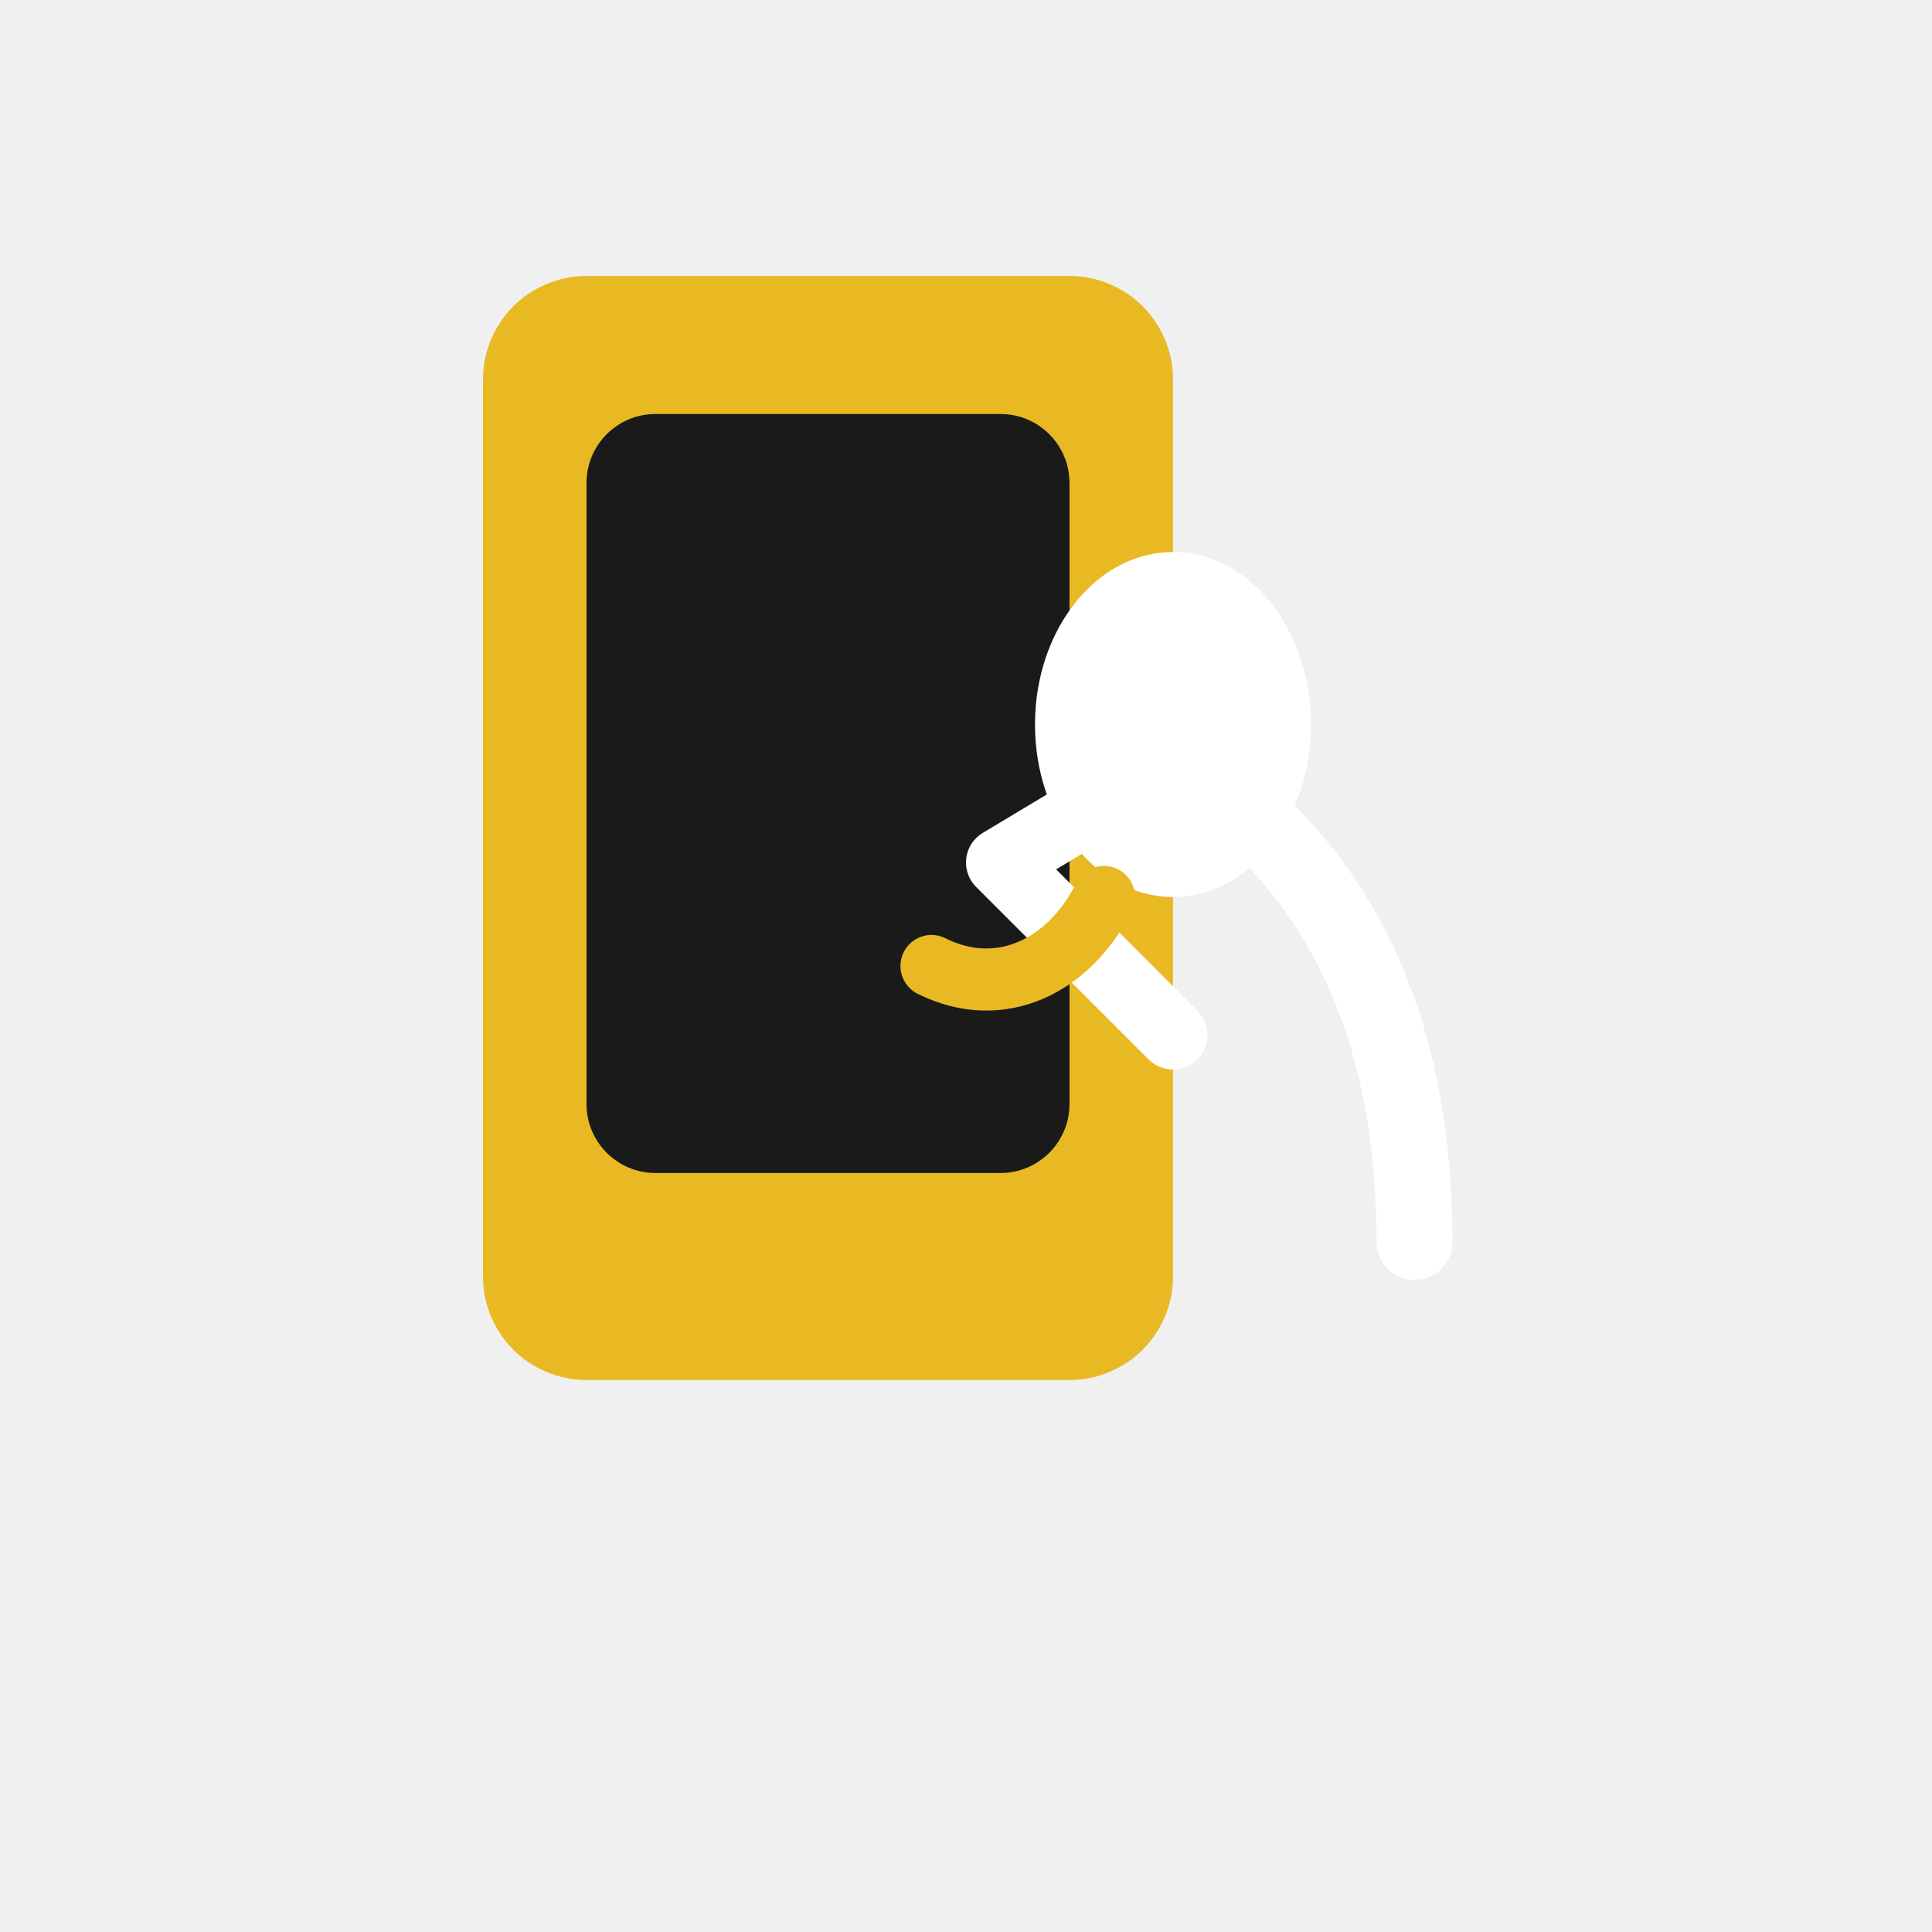
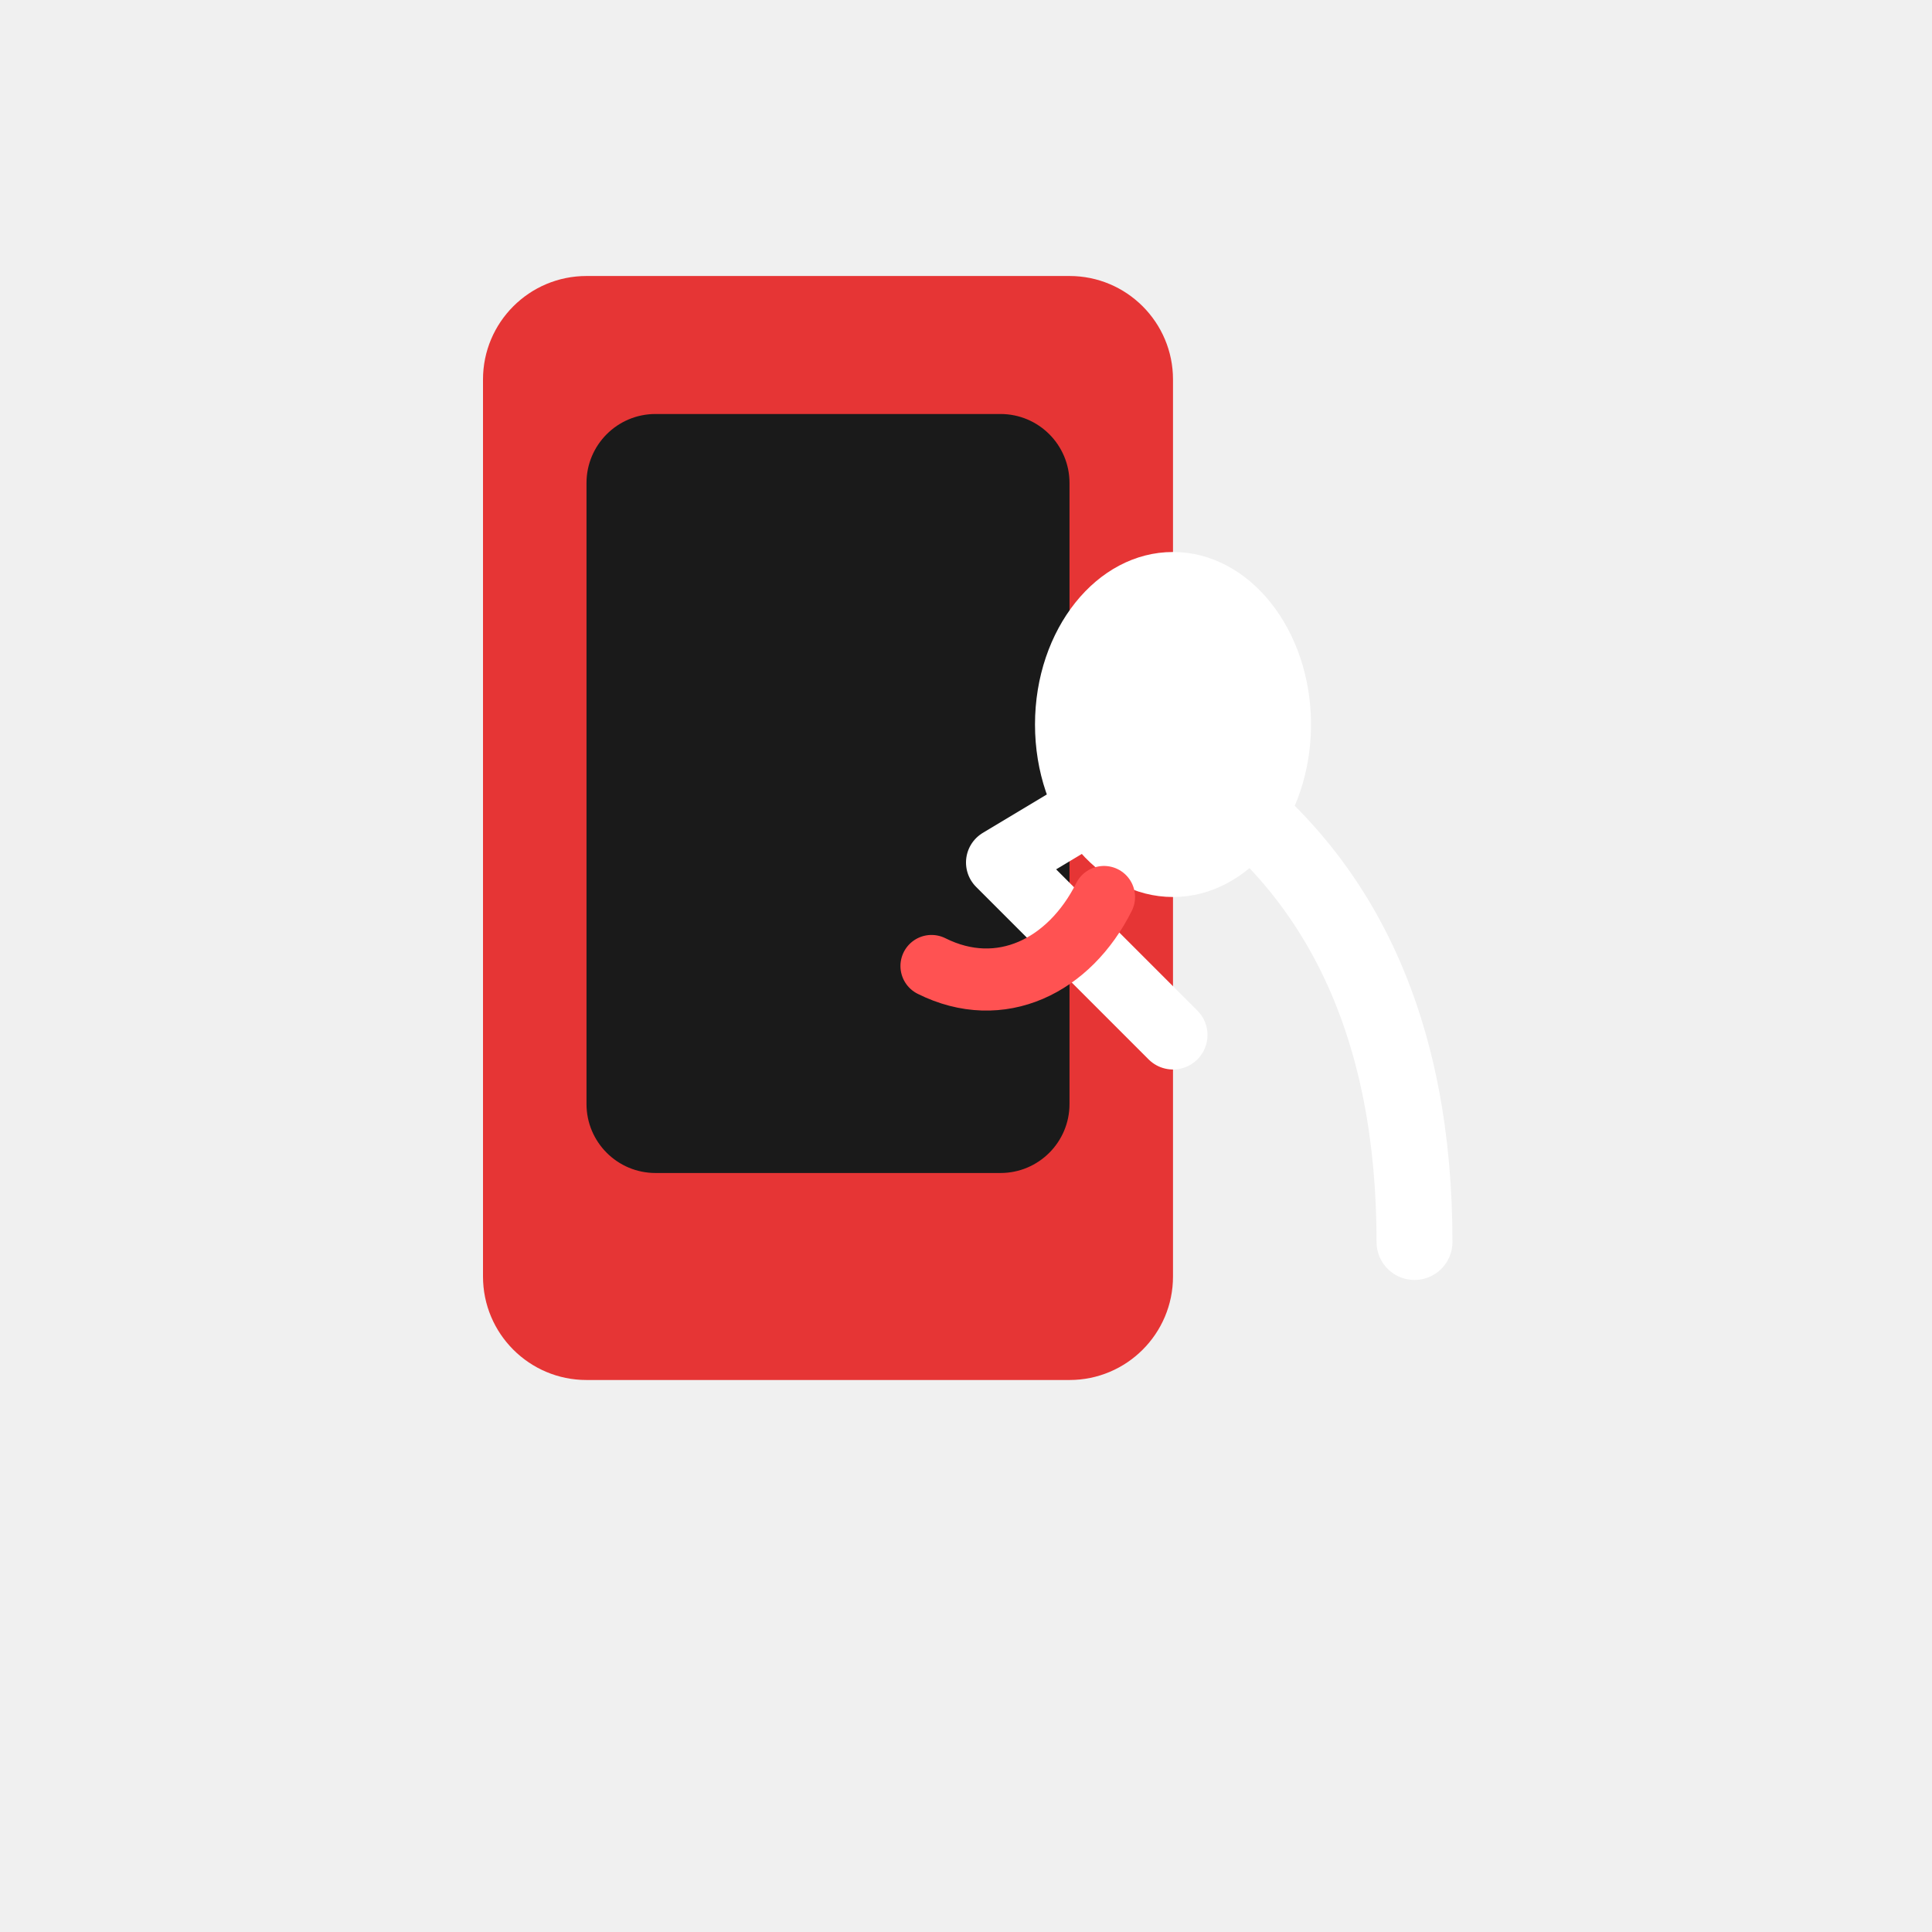
<svg xmlns="http://www.w3.org/2000/svg" viewBox="0 0 56 56" fill="none">
-   <rect x="14" y="8" width="20" height="32" rx="3" fill="#E8B923" />
+   <rect x="14" y="8" width="20" height="32" rx="3" fill="#E63535" />
  <rect x="17" y="12" width="14" height="22" rx="2" fill="#1A1A1A" />
  <path d="M 34 22 C 39 25 41 30 41 36" stroke="#FFFFFF" stroke-width="2.2" stroke-linecap="round" fill="none" />
  <path d="M 34 22 L 29 25 L 34 30" stroke="#FFFFFF" stroke-width="2" stroke-linecap="round" stroke-linejoin="round" fill="none" />
  <ellipse cx="34" cy="21" rx="4" ry="5" fill="#FFFFFF" />
-   <path d="M 32 26 C 31 28 29 29 27 28" stroke="#E8B923" stroke-width="1.8" stroke-linecap="round" fill="none" />
+   <path d="M 32 26 C 31 28 29 29 27 28" stroke="#FF5252" stroke-width="1.8" stroke-linecap="round" fill="none" />
</svg>
